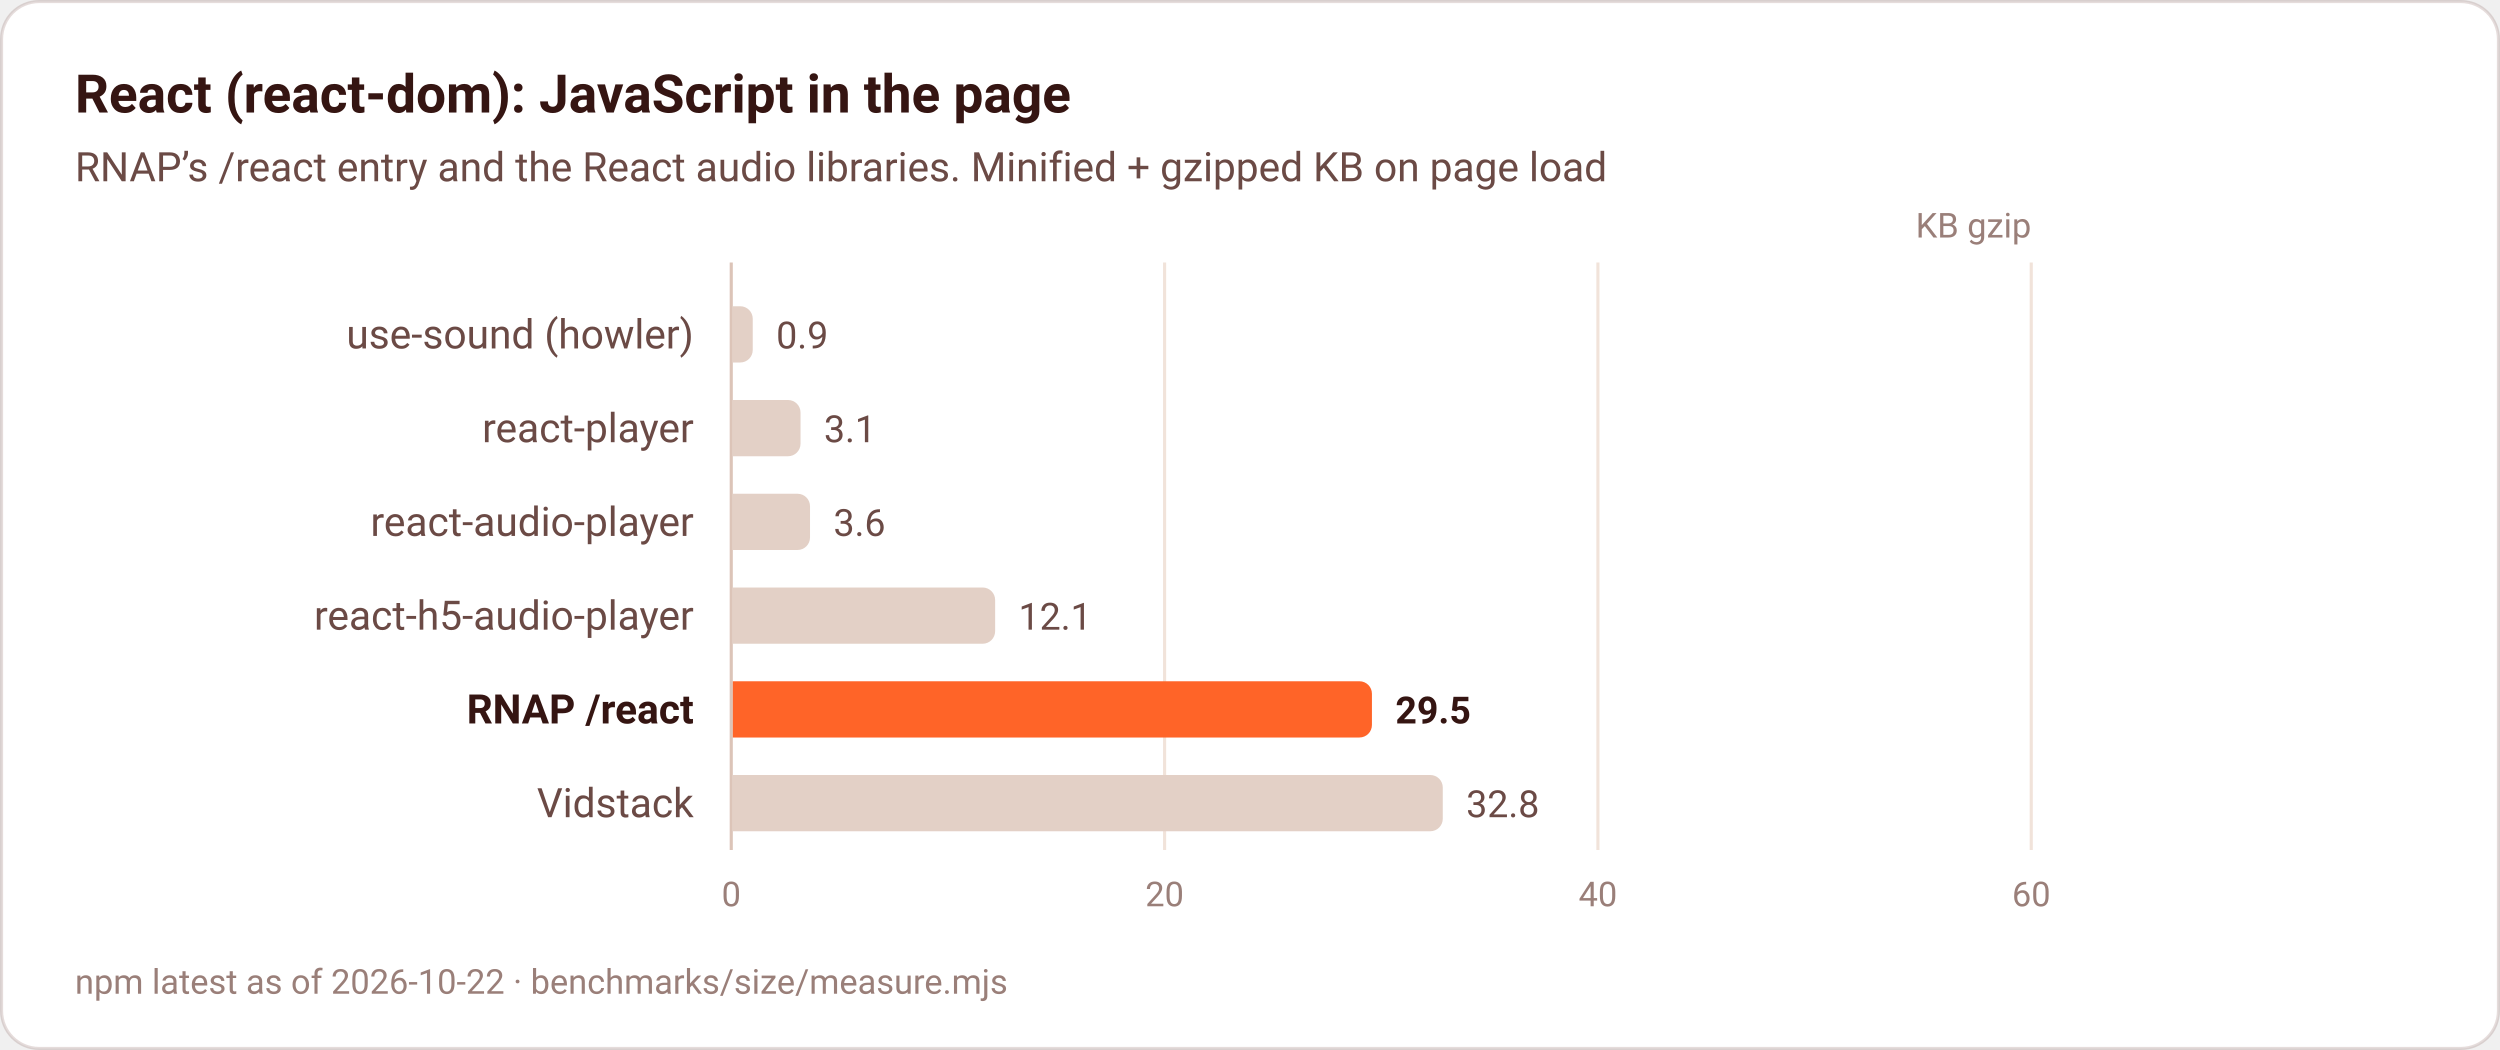
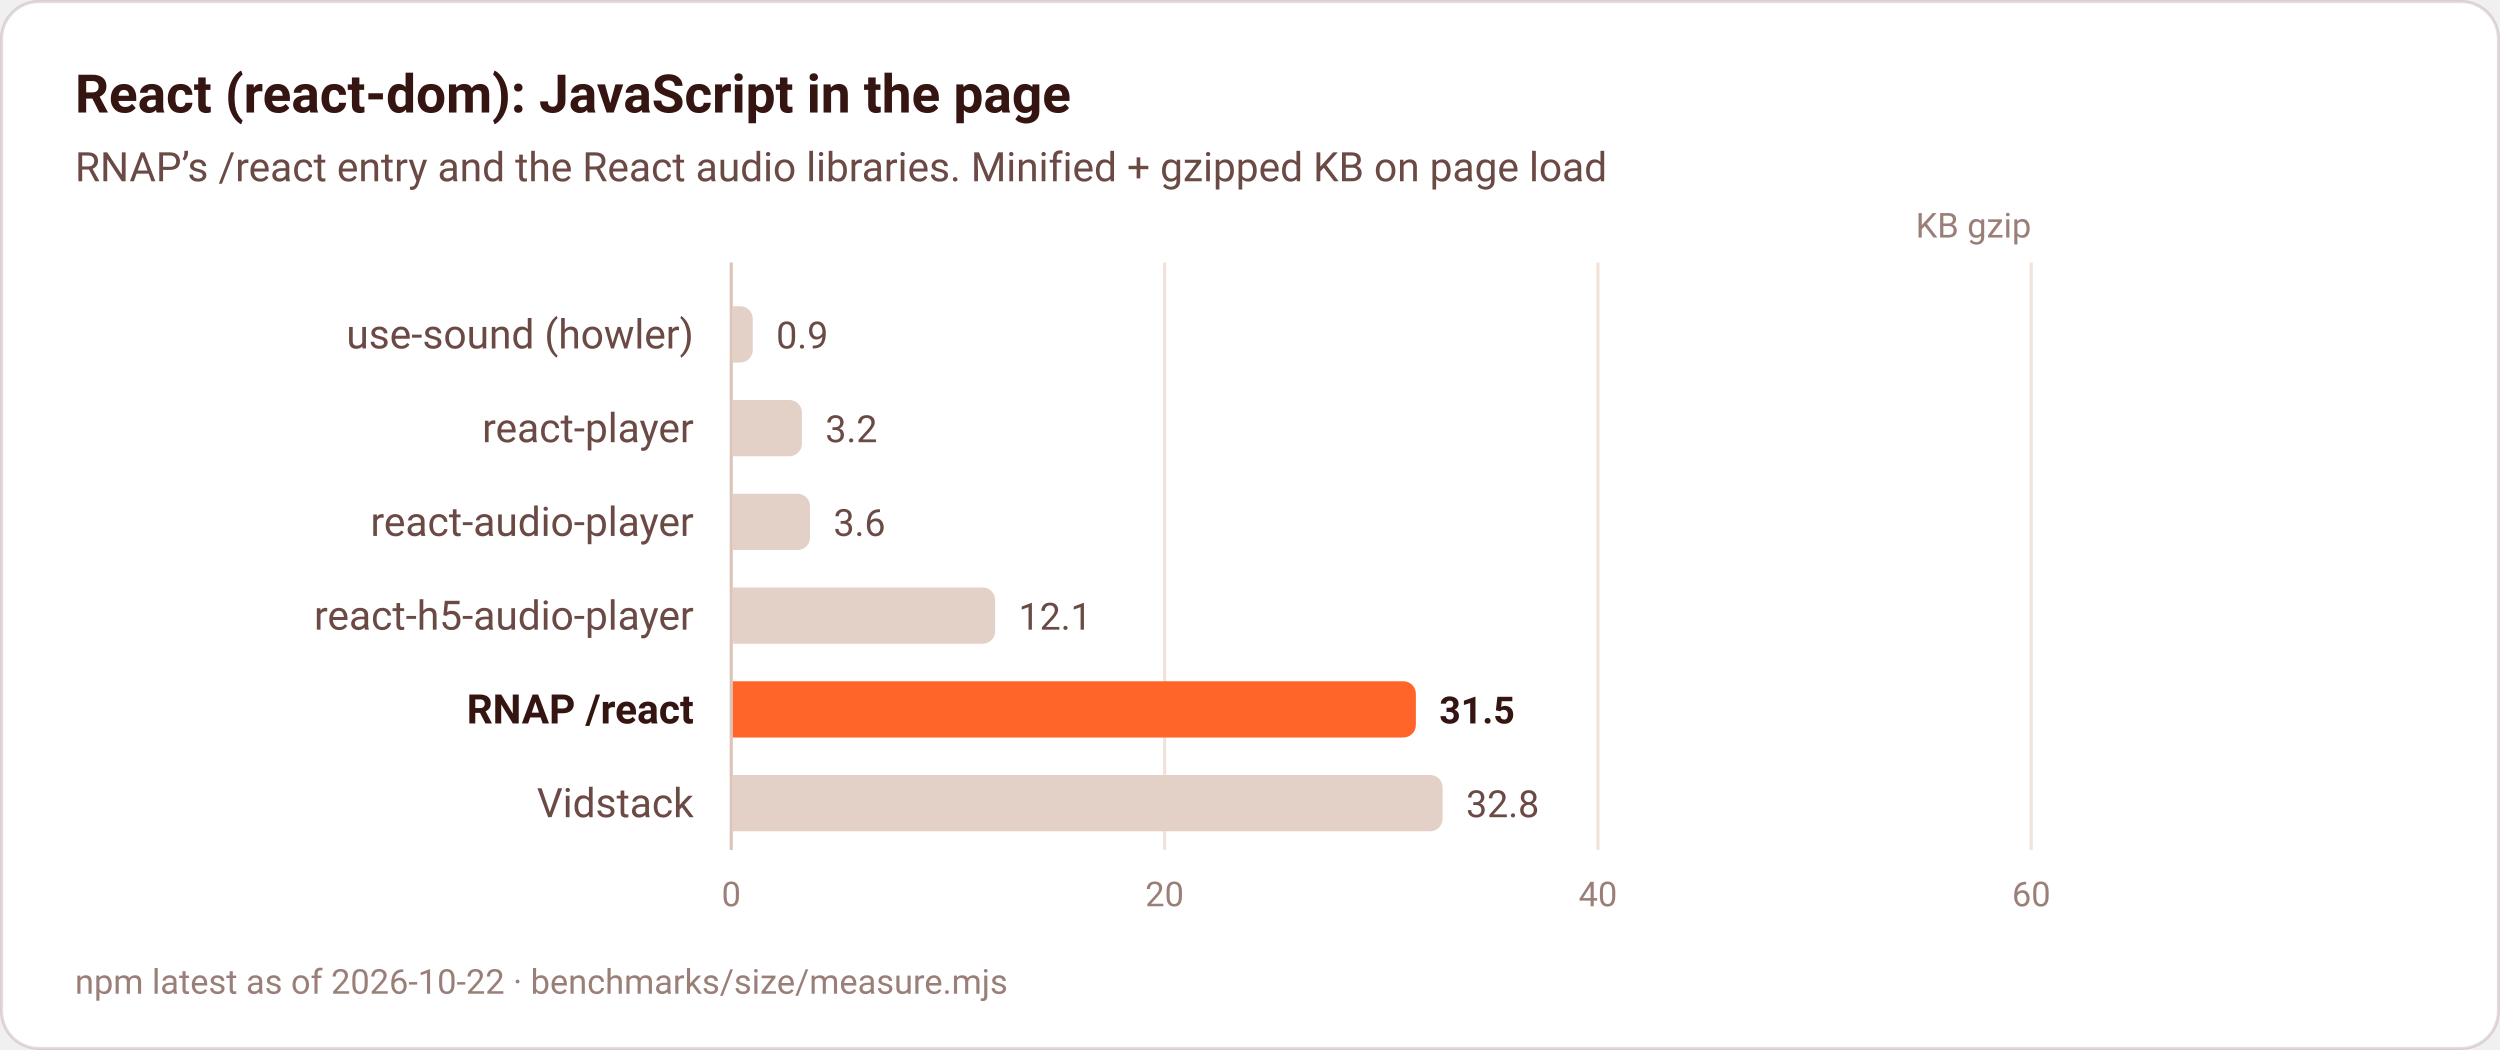
<svg xmlns="http://www.w3.org/2000/svg" width="800" height="336" viewBox="0 0 800 336" font-family="system-ui, -apple-system, &quot;Segoe UI&quot;, Roboto, sans-serif" role="img" aria-labelledby="t d">
  <rect x="0.5" y="0.5" width="799" height="335" rx="12" fill="#ffffff" stroke="rgba(91,34,28,0.16)" />
  <text x="24" y="36" font-size="17" font-weight="600" fill="#351512">React (react-dom): JavaScript in the page</text>
  <text x="24" y="58" font-size="13" fill="#6b4a45">RNAP’s /react entry and the React audio libraries. Minified + gzipped KB on page load</text>
  <line x1="234" y1="84" x2="234" y2="272" stroke="#dcc4b8" stroke-width="1" />
  <text x="234" y="290" font-size="11" fill="#9a7f79" text-anchor="middle" style="font-variant-numeric:tabular-nums">0</text>
  <line x1="372.667" y1="84" x2="372.667" y2="272" stroke="#f1e3da" stroke-width="1" />
  <text x="372.667" y="290" font-size="11" fill="#9a7f79" text-anchor="middle" style="font-variant-numeric:tabular-nums">20</text>
  <line x1="511.333" y1="84" x2="511.333" y2="272" stroke="#f1e3da" stroke-width="1" />
  <text x="511.333" y="290" font-size="11" fill="#9a7f79" text-anchor="middle" style="font-variant-numeric:tabular-nums">40</text>
  <line x1="650" y1="84" x2="650" y2="272" stroke="#f1e3da" stroke-width="1" />
  <text x="650" y="290" font-size="11" fill="#9a7f79" text-anchor="middle" style="font-variant-numeric:tabular-nums">60</text>
  <text x="650" y="76" font-size="11" fill="#9a7f79" text-anchor="end">KB gzip</text>
  <text x="222" y="111.5" font-size="13" fill="#6b4a45" font-weight="400" text-anchor="end">use-sound (howler)</text>
  <path d="M234.5,98h2.378a4,4 0 0 1 4,4v10a4,4 0 0 1 -4,4h-2.378z" fill="#e3d0c6" />
  <text x="248.378" y="111.5" font-size="12" fill="#6b4a45" font-weight="400" style="font-variant-numeric:tabular-nums">0.9</text>
  <text x="222" y="141.5" font-size="13" fill="#6b4a45" font-weight="400" text-anchor="end">react-player</text>
-   <path d="M234.5,128h17.667a4,4 0 0 1 4,4v10a4,4 0 0 1 -4,4h-17.667z" fill="#e3d0c6" />
-   <text x="263.667" y="141.5" font-size="12" fill="#6b4a45" font-weight="400" style="font-variant-numeric:tabular-nums">3.1</text>
+   <path d="M234.5,128h18.107a4,4 0 0 1 4,4v10a4,4 0 0 1 -4,4h-18.107z" fill="#e3d0c6" />
+   <text x="264.107" y="141.5" font-size="12" fill="#6b4a45" font-weight="400" style="font-variant-numeric:tabular-nums">3.2</text>
  <text x="222" y="171.5" font-size="13" fill="#6b4a45" font-weight="400" text-anchor="end">react-audio-player</text>
  <path d="M234.5,158h20.707a4,4 0 0 1 4,4v10a4,4 0 0 1 -4,4h-20.707z" fill="#e3d0c6" />
  <text x="266.707" y="171.5" font-size="12" fill="#6b4a45" font-weight="400" style="font-variant-numeric:tabular-nums">3.6</text>
  <text x="222" y="201.5" font-size="13" fill="#6b4a45" font-weight="400" text-anchor="end">react-h5-audio-player</text>
  <path d="M234.5,188h79.945a4,4 0 0 1 4,4v10a4,4 0 0 1 -4,4h-79.945z" fill="#e3d0c6" />
  <text x="325.945" y="201.5" font-size="12" fill="#6b4a45" font-weight="400" style="font-variant-numeric:tabular-nums">12.1</text>
  <text x="222" y="231.5" font-size="13" fill="#351512" font-weight="600" text-anchor="end">RNAP /react</text>
-   <path d="M234.5,218h200.52a4,4 0 0 1 4,4v10a4,4 0 0 1 -4,4h-200.52z" fill="#ff6428" />
-   <text x="446.52" y="231.5" font-size="12" fill="#351512" font-weight="600" style="font-variant-numeric:tabular-nums">29.5</text>
+   <path d="M234.5,218h214.576a4,4 0 0 1 4,4v10a4,4 0 0 1 -4,4h-214.576z" fill="#ff6428" />
+   <text x="460.576" y="231.5" font-size="12" fill="#351512" font-weight="600" style="font-variant-numeric:tabular-nums">31.5</text>
  <text x="222" y="261.5" font-size="13" fill="#6b4a45" font-weight="400" text-anchor="end">Vidstack</text>
-   <path d="M234.5,248h223.189a4,4 0 0 1 4,4v10a4,4 0 0 1 -4,4h-223.189z" fill="#e3d0c6" />
-   <text x="469.189" y="261.5" font-size="12" fill="#6b4a45" font-weight="400" style="font-variant-numeric:tabular-nums">32.8</text>
+   <path d="M234.5,248h223.148a4,4 0 0 1 4,4v10a4,4 0 0 1 -4,4h-223.148z" fill="#e3d0c6" />
+   <text x="469.148" y="261.5" font-size="12" fill="#6b4a45" font-weight="400" style="font-variant-numeric:tabular-nums">32.8</text>
  <text x="24" y="318" font-size="11" fill="#9a7f79">npm latest as of 2026-10-22 · benchmarks/size/measure.mjs</text>
</svg>
